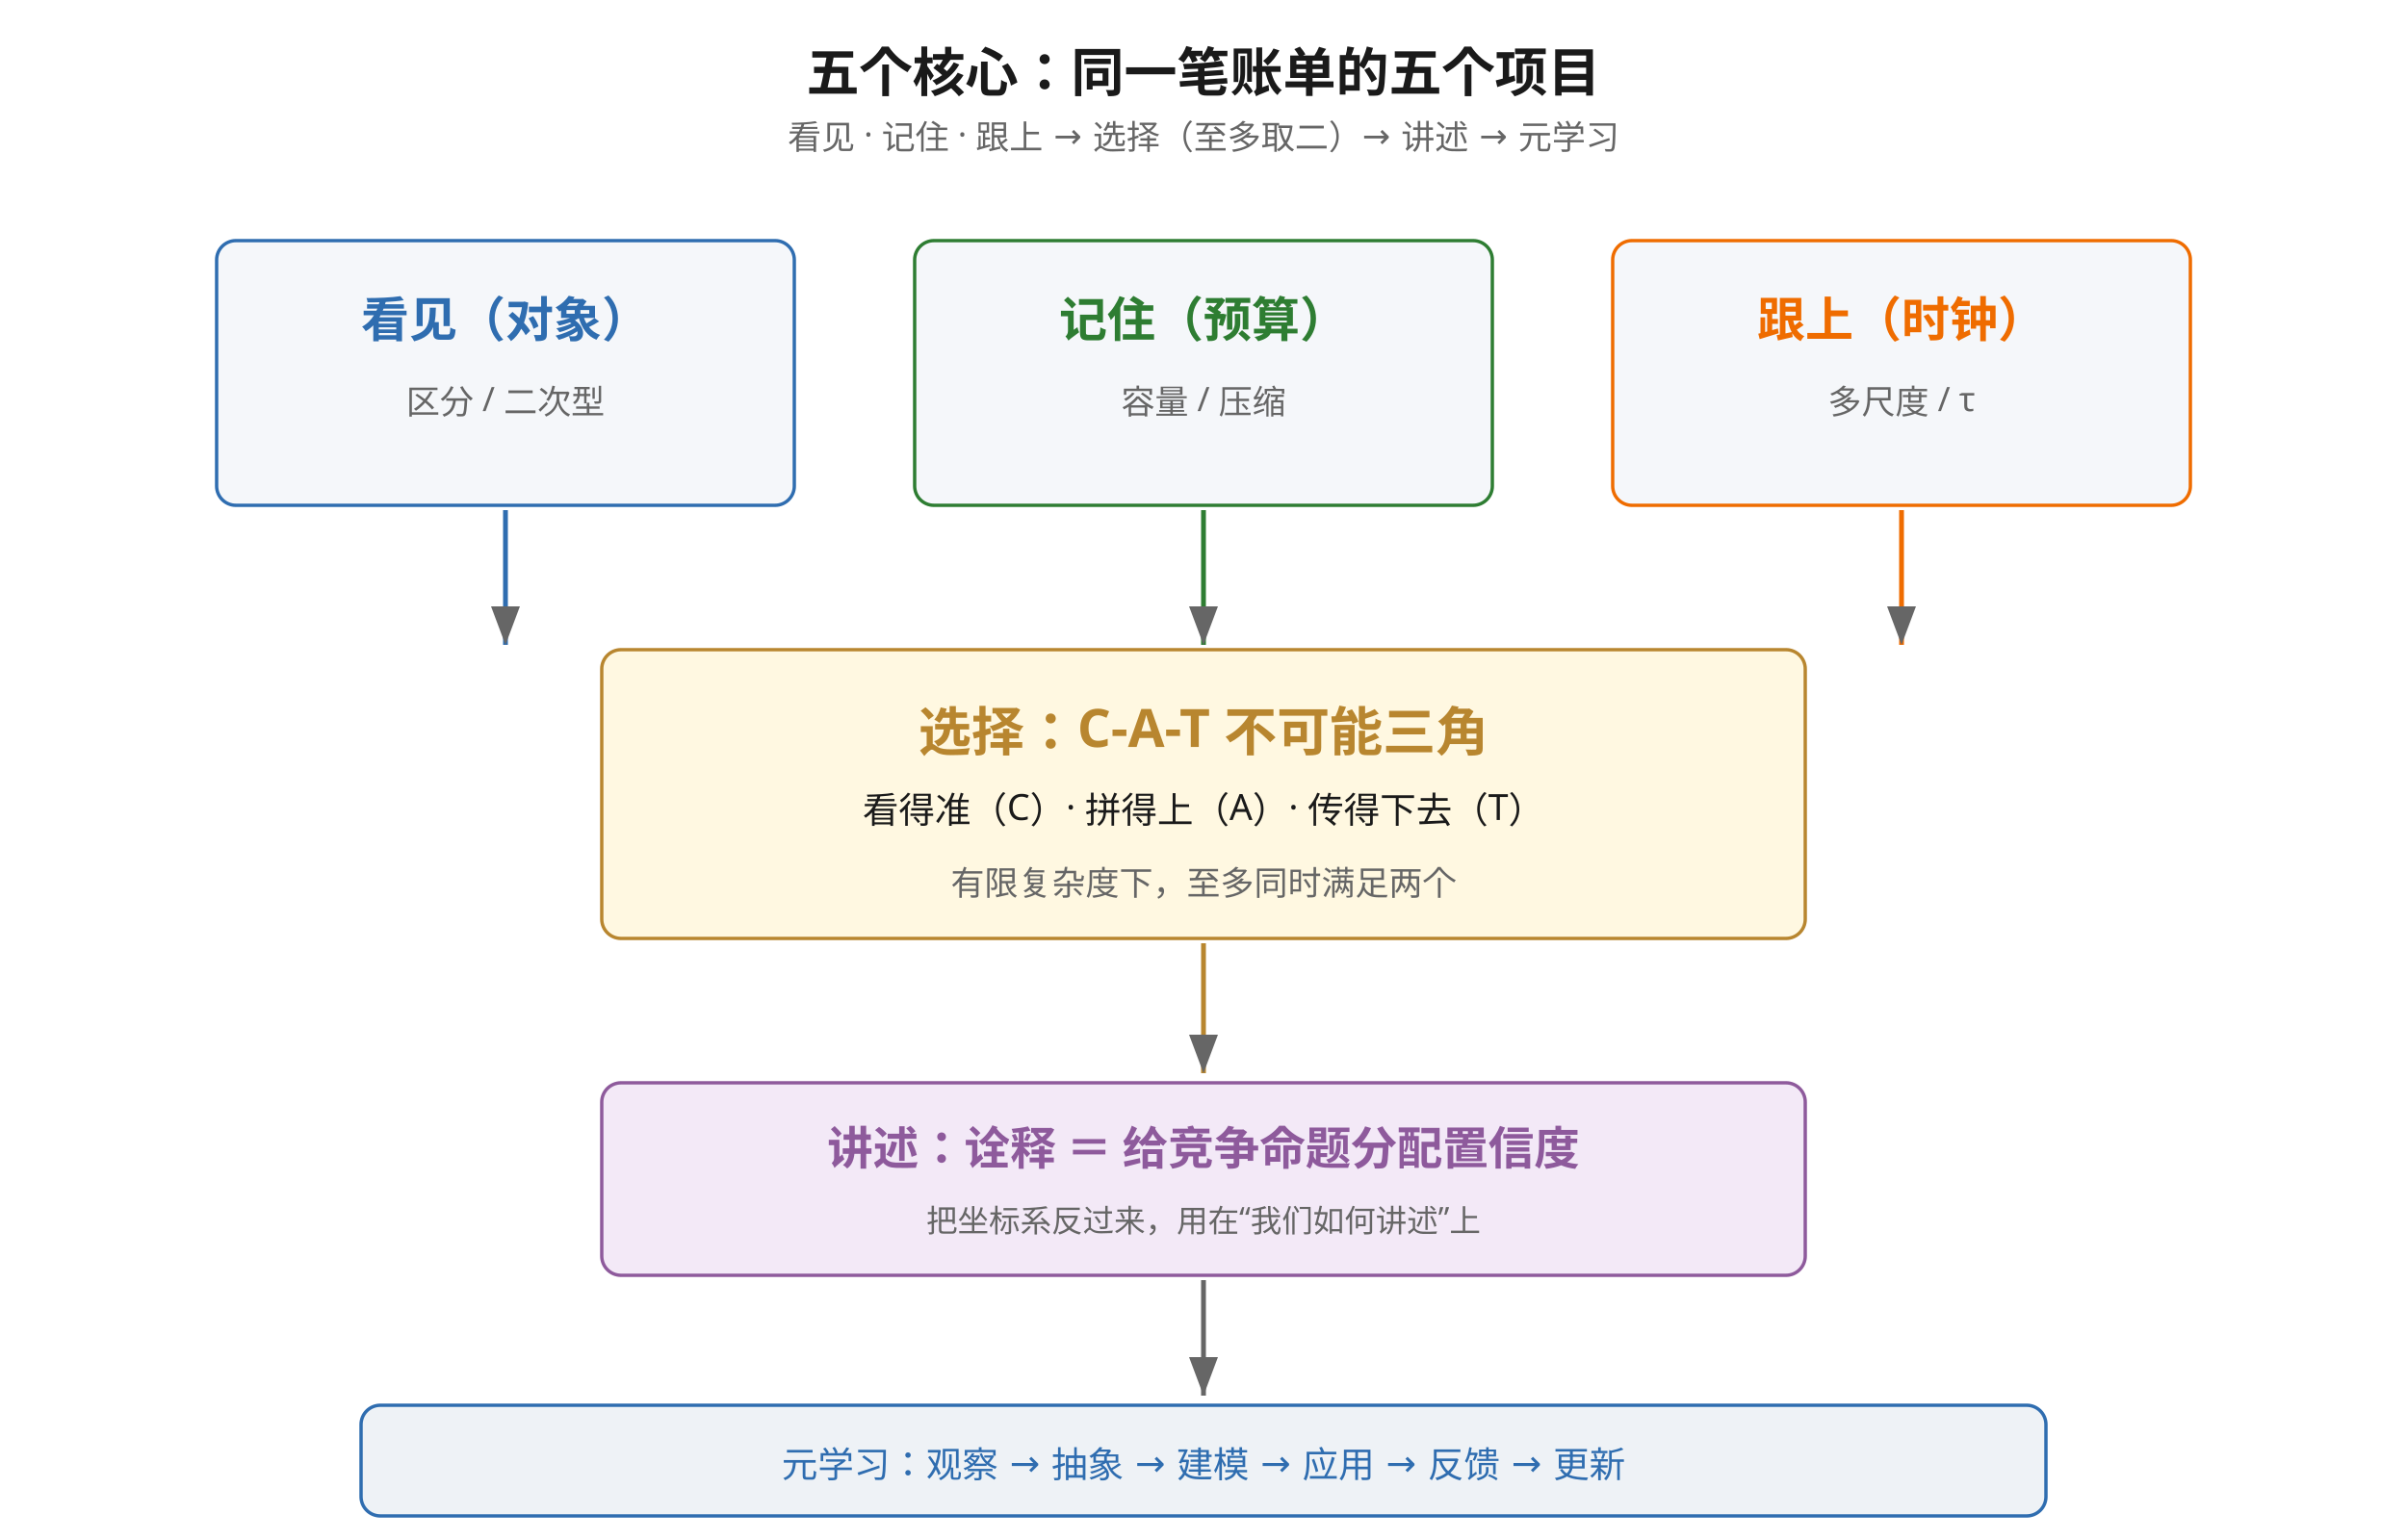
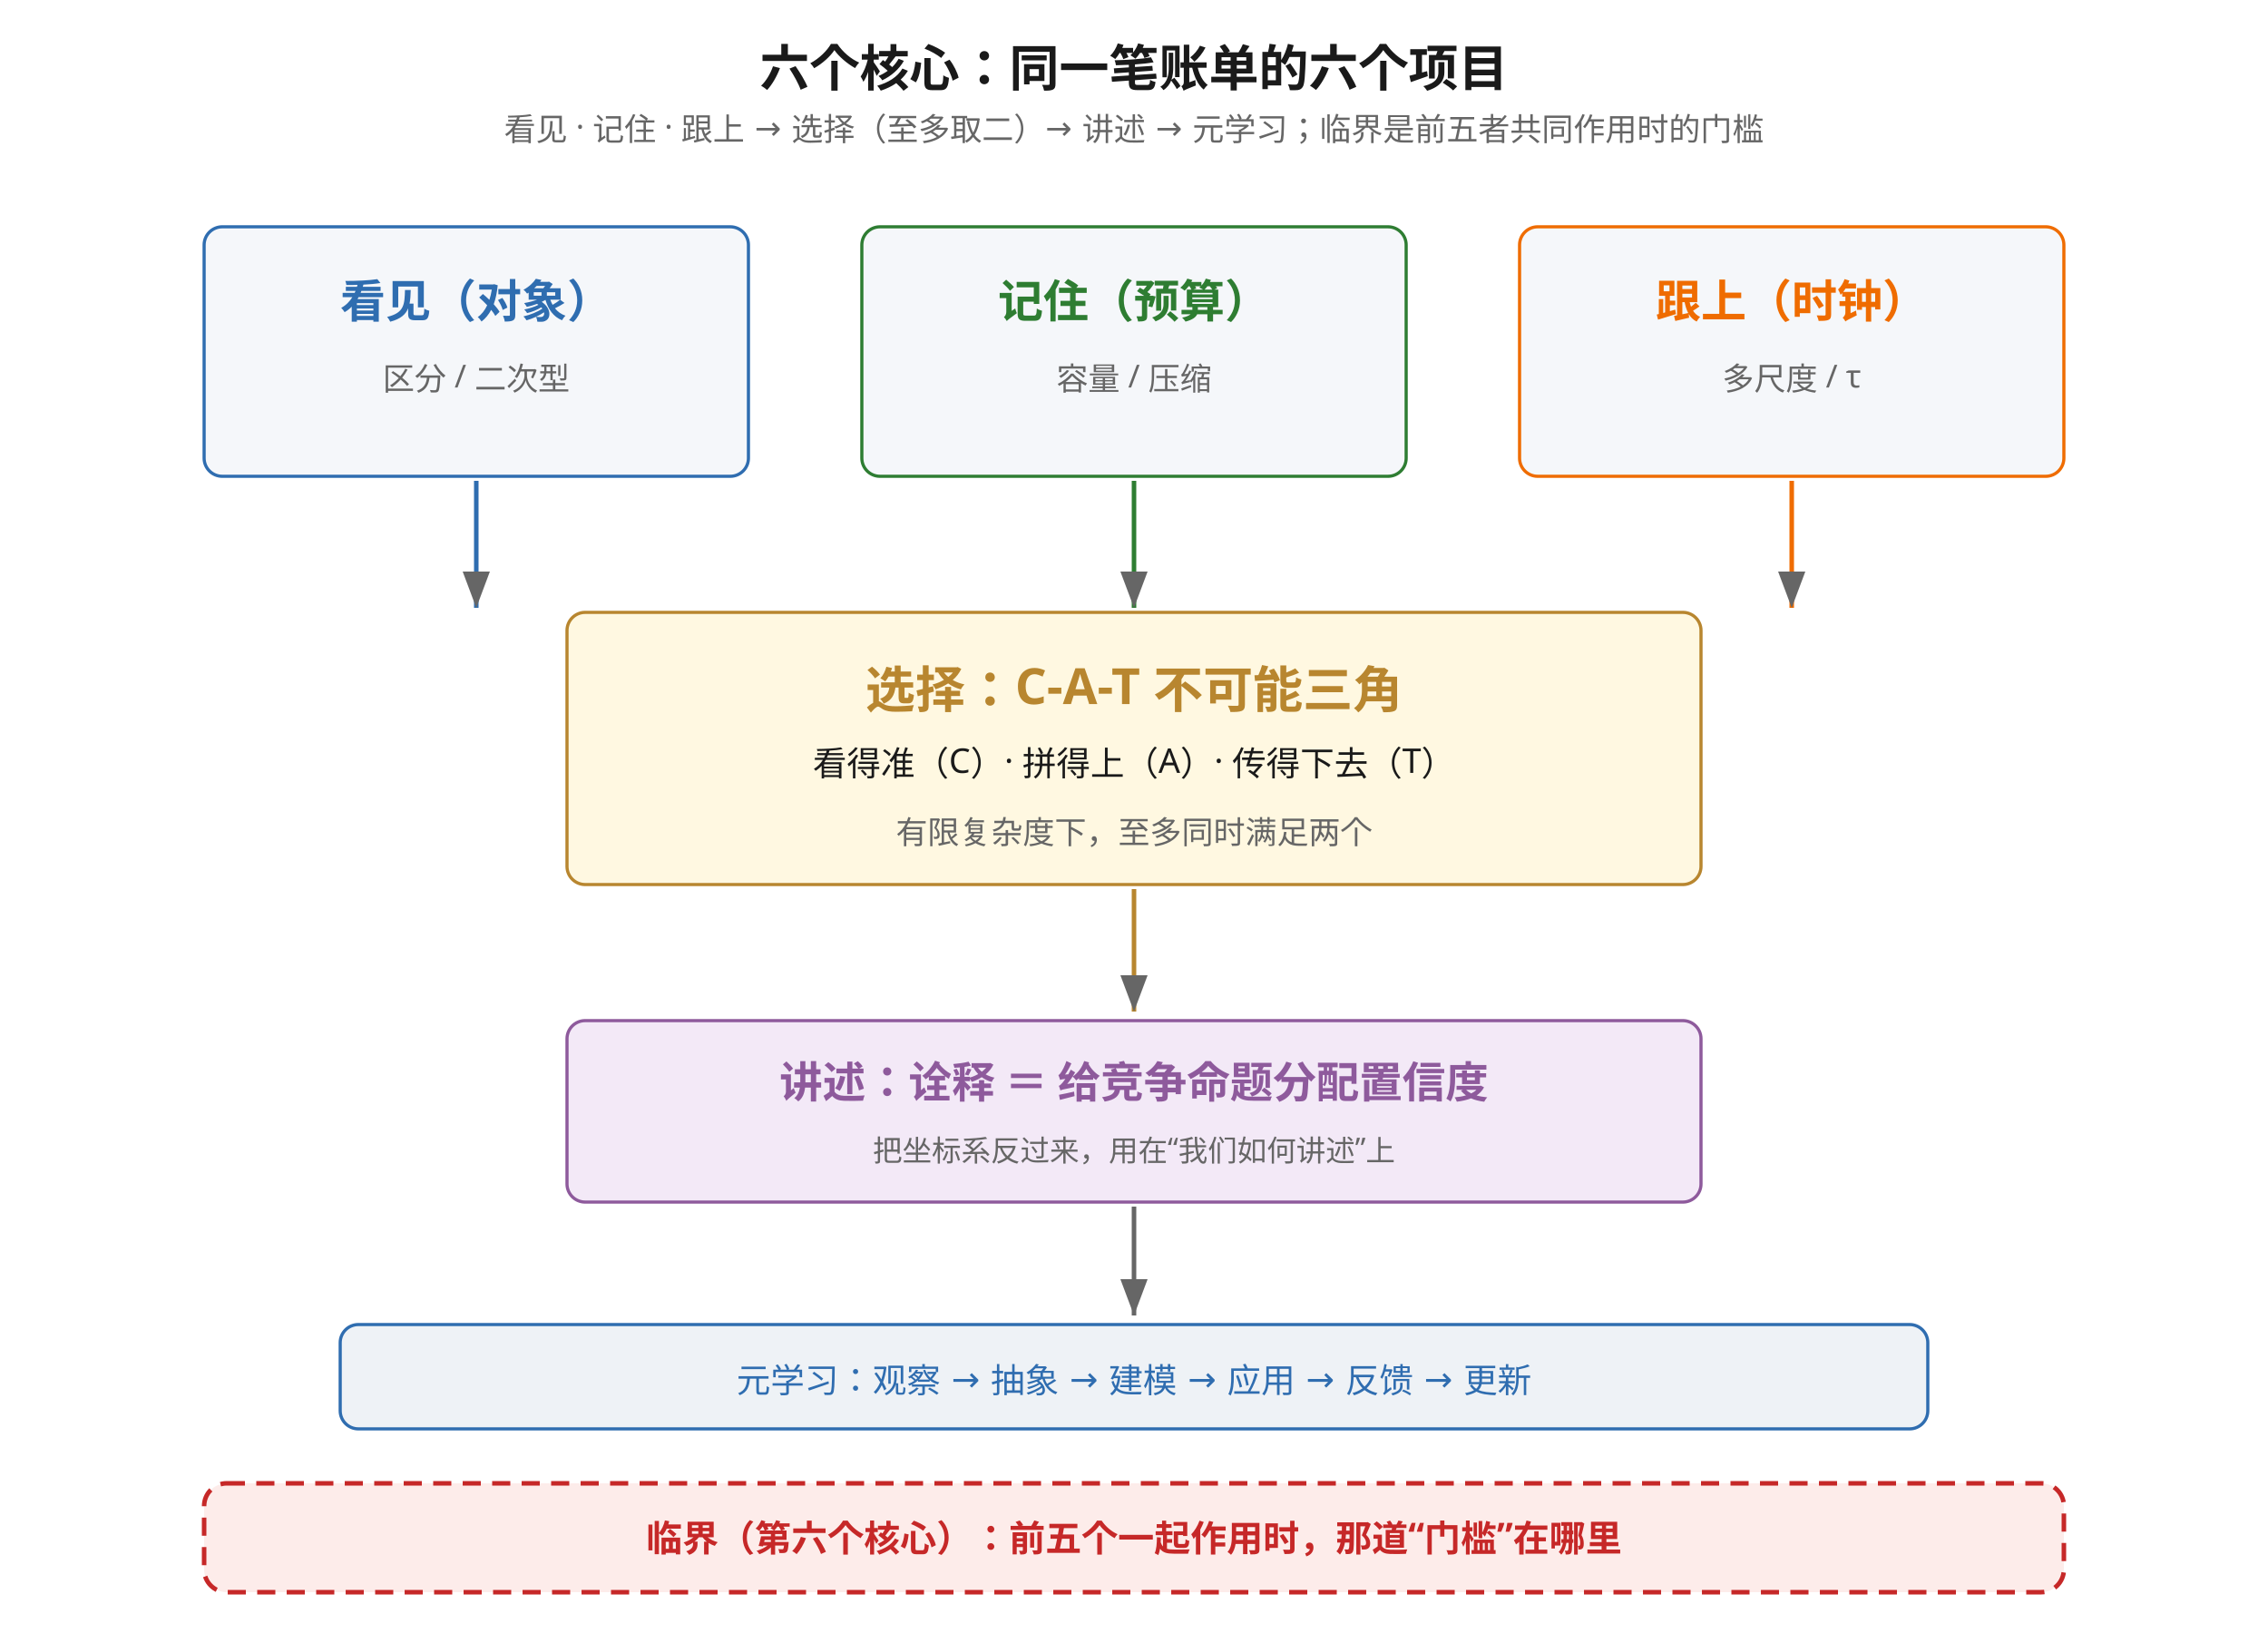
- <svg xmlns="http://www.w3.org/2000/svg" viewBox="0 0 1000 640" width="1000" height="640" font-family="Microsoft YaHei, PingFang SC, SimHei, sans-serif">
-   <rect width="1000" height="640" fill="#ffffff" />
-   <text x="500" y="38" text-anchor="middle" font-size="22" font-weight="bold" fill="#1a1a1a">五个核心：同一笔账单的五个项目</text>
-   <text x="500" y="62" text-anchor="middle" font-size="14" fill="#666666">看见 · 记住 · 跟上 → 选择（至多取二）→ 讲述 → 元学习</text>
+ <svg xmlns="http://www.w3.org/2000/svg" viewBox="0 0 1000 720" width="1000" height="720" font-family="Microsoft YaHei, PingFang SC, SimHei, sans-serif">
+   <rect width="1000" height="720" fill="#ffffff" />
+   <text x="500" y="38" text-anchor="middle" font-size="22" font-weight="bold" fill="#1a1a1a">六个核心：同一笔账单的六个项目</text>
+   <text x="500" y="62" text-anchor="middle" font-size="14" fill="#666666">看见 · 记住 · 跟上 → 选择（至多取二）→ 讲述 → 元学习；临界是前五者共同作用时的门槛</text>
  <defs>
    <marker id="ah" markerWidth="10" markerHeight="10" refX="8" refY="3" orient="auto" markerUnits="strokeWidth">
      <path d="M0,0 L8,3 L0,6 z" fill="#666666" />
    </marker>
    <marker id="ahg" markerWidth="10" markerHeight="10" refX="8" refY="3" orient="auto" markerUnits="strokeWidth">
      <path d="M0,0 L8,3 L0,6 z" fill="#b8862f" />
    </marker>
  </defs>
  <rect x="90" y="100" width="240" height="110" rx="8" fill="#f5f7fa" stroke="#2f6db0" stroke-width="1.4" />
  <text x="210" y="140" text-anchor="middle" font-size="20" fill="#2f6db0" font-weight="bold">看见（对象）</text>
  <text x="210" y="172" text-anchor="middle" font-size="14" fill="#666666" font-weight="normal">区分 / 二次型</text>
  <line x1="210" y1="212" x2="210" y2="268" stroke="#2f6db0" stroke-width="2.0" marker-end="url(#ah)" />
  <rect x="380" y="100" width="240" height="110" rx="8" fill="#f5f7fa" stroke="#2e7d32" stroke-width="1.4" />
  <text x="500" y="140" text-anchor="middle" font-size="20" fill="#2e7d32" font-weight="bold">记住（预算）</text>
  <text x="500" y="172" text-anchor="middle" font-size="14" fill="#666666" font-weight="normal">容量 / 压缩</text>
  <line x1="500" y1="212" x2="500" y2="268" stroke="#2e7d32" stroke-width="2.0" marker-end="url(#ah)" />
  <rect x="670" y="100" width="240" height="110" rx="8" fill="#f5f7fa" stroke="#ef6c00" stroke-width="1.4" />
  <text x="790" y="140" text-anchor="middle" font-size="20" fill="#ef6c00" font-weight="bold">跟上（时钟）</text>
  <text x="790" y="172" text-anchor="middle" font-size="14" fill="#666666" font-weight="normal">多尺度 / τ</text>
  <line x1="790" y1="212" x2="790" y2="268" stroke="#ef6c00" stroke-width="2.0" marker-end="url(#ah)" />
  <rect x="250" y="270" width="500" height="120" rx="8" fill="#fff8e1" stroke="#b8862f" stroke-width="1.4" />
  <text x="500" y="312" text-anchor="middle" font-size="22" fill="#b8862f" font-weight="bold">选择：C-A-T 不可能三角</text>
  <text x="500" y="342" text-anchor="middle" font-size="15" fill="#1a1a1a" font-weight="normal">看得准（C）· 拼得上（A）· 传得下去（T）</text>
  <text x="500" y="372" text-anchor="middle" font-size="14" fill="#666666" font-weight="normal">有限复杂度下，至多同时满足两个</text>
  <line x1="500" y1="392" x2="500" y2="446" stroke="#b8862f" stroke-width="2.0" marker-end="url(#ah)" />
  <rect x="250" y="450" width="500" height="80" rx="8" fill="#f3e9f7" stroke="#8e5a9c" stroke-width="1.4" />
  <text x="500" y="484" text-anchor="middle" font-size="19" fill="#8e5a9c" font-weight="bold">讲述：诠释 ＝ 给竞争命题分配置信度</text>
  <text x="500" y="512" text-anchor="middle" font-size="13" fill="#666666" font-weight="normal">把坐标系反过来，用在“我们如何讲述”上</text>
  <line x1="500" y1="532" x2="500" y2="580" stroke="#666666" stroke-width="2.0" marker-end="url(#ah)" />
  <rect x="150" y="584" width="700" height="46" rx="8" fill="#eef2f6" stroke="#2f6db0" stroke-width="1.4" />
  <text x="500" y="614" text-anchor="middle" font-size="15" fill="#2f6db0" font-weight="normal">元学习：观察 → 抽象 → 建模 → 应用 → 反馈 → 更新</text>
+   <rect x="90" y="654" width="820" height="48" rx="10" fill="#fdecea" stroke="#c62828" stroke-width="2" stroke-dasharray="8,5" />
+   <text x="500" y="684" text-anchor="middle" font-size="16" fill="#c62828" font-weight="bold">临界（第六个核心）：前五个一起作用时，那道“门槛”在哪里</text>
</svg>
